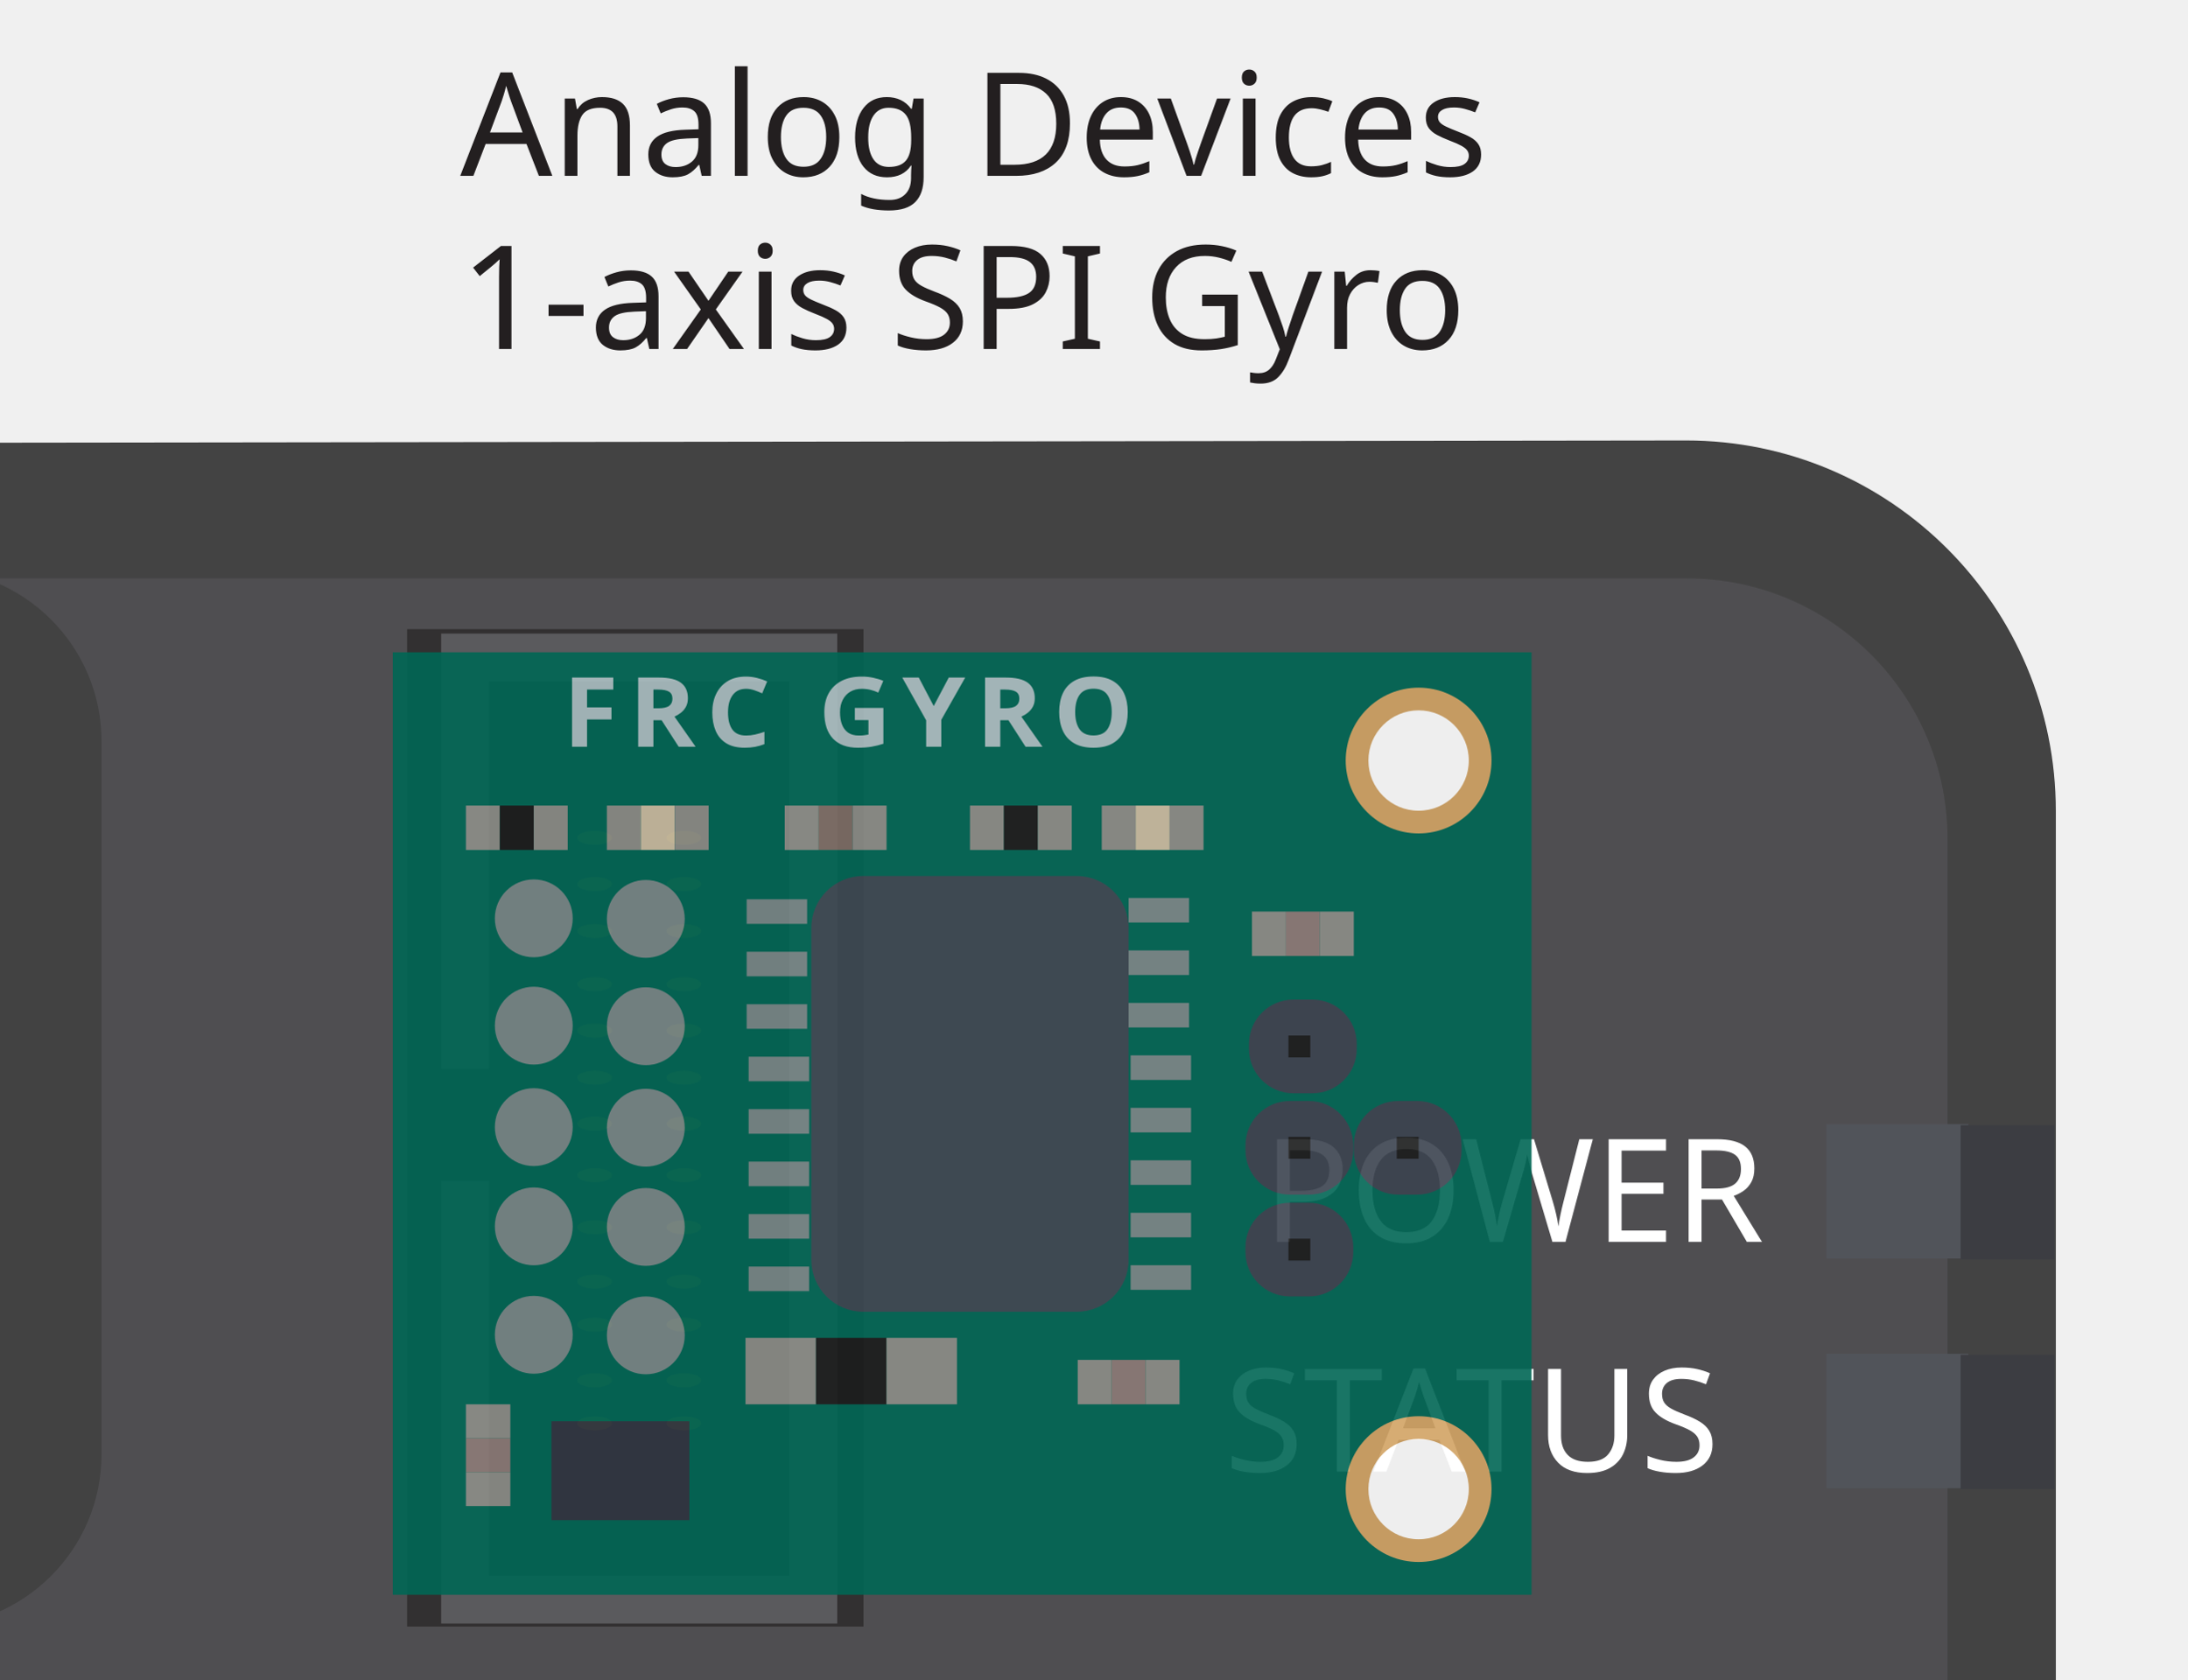
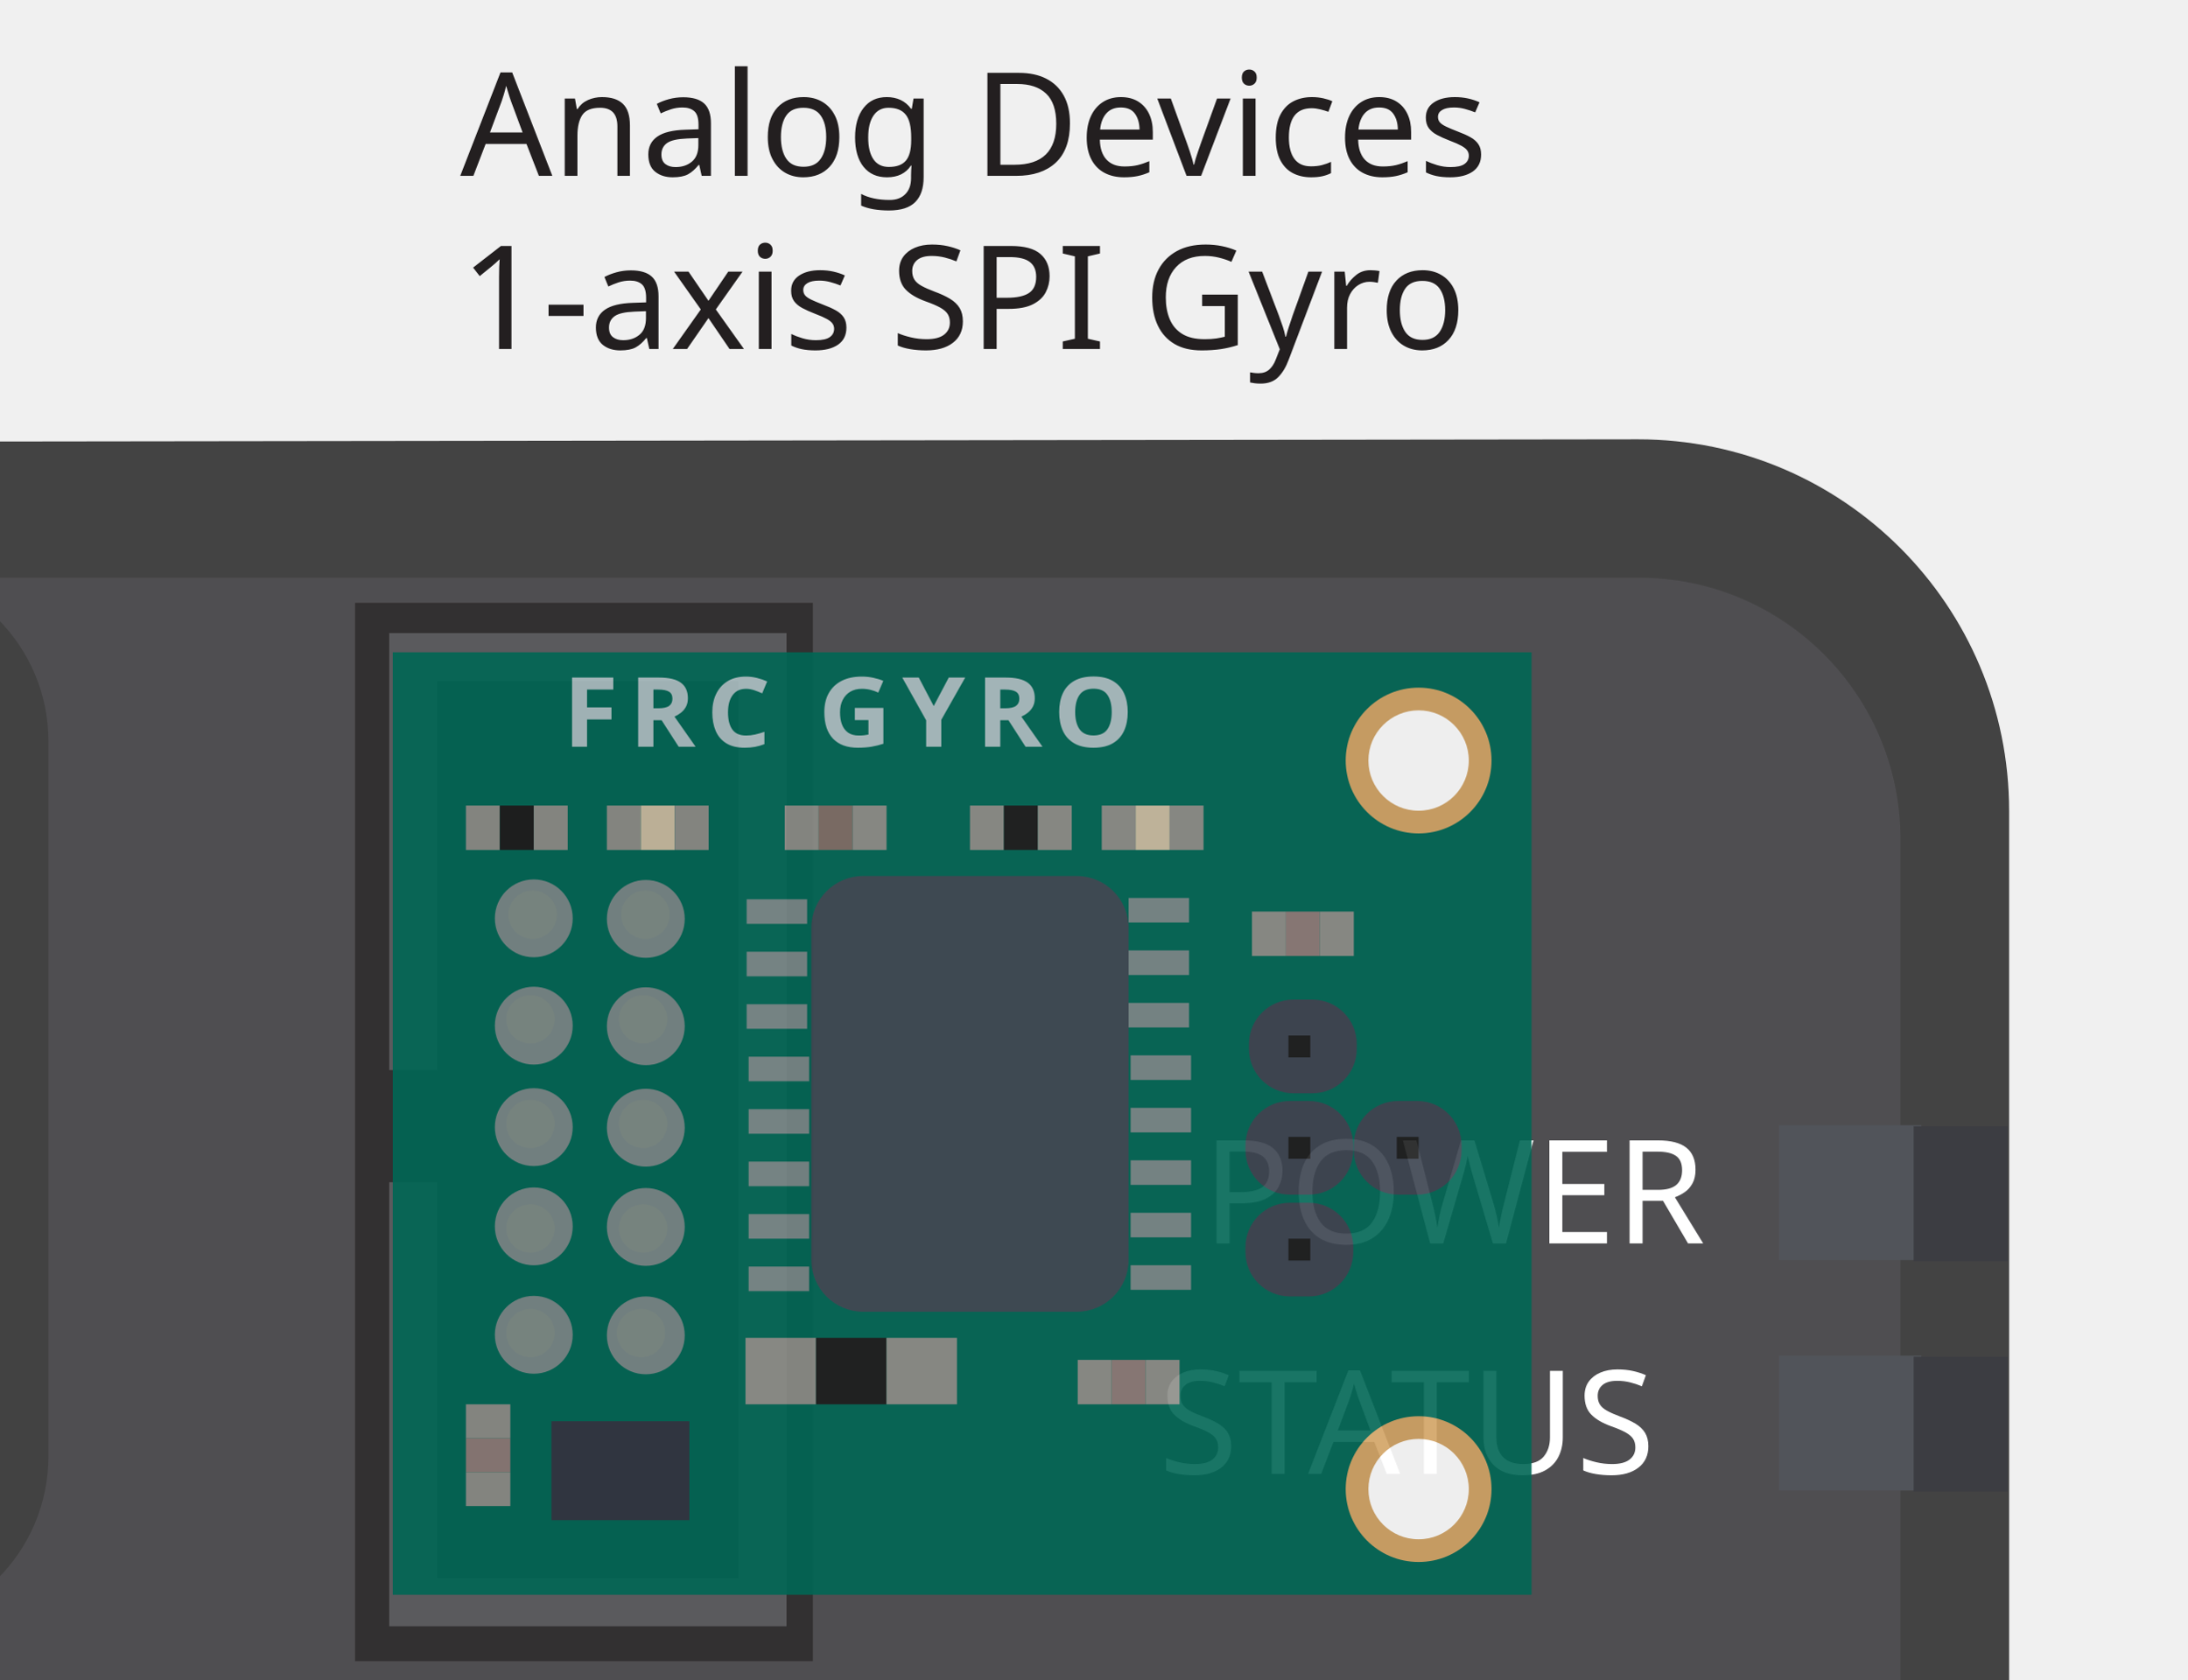
<svg xmlns="http://www.w3.org/2000/svg" viewBox="0 0 1212.432 931.488">
  <defs>
-     <style>.cls-1{fill:#434343;}.cls-2{fill:#4f4e51;}.cls-3{fill:#424242;}.cls-4{fill:#323031;}.cls-5{fill:#6a5f27;}.cls-6{fill:none;stroke:#5a5a5d;stroke-miterlimit:10;stroke-width:26.577px;}.cls-7{font-size:79.732px;}.cls-23,.cls-7{fill:#fff;}.cls-24,.cls-7{font-family:Verdana;}.cls-8{fill:#51545a;}.cls-9{fill:#3c3d42;}.cls-10{opacity:0.9;}.cls-11{fill:#006654;}.cls-12{fill:#3c4852;}.cls-13{fill:#788787;}.cls-14{fill:#8c8d87;}.cls-15{fill:#1b1c1c;}.cls-16{fill:#cabca1;}.cls-17{fill:#8c7a77;}.cls-18{fill:#7d6d65;}.cls-19{fill:#303541;}.cls-20{fill:#3b424f;}.cls-21{font-size:53.75px;fill:#abbfc2;font-family:Verdana-Bold, Verdana;font-weight:700;letter-spacing:0.107em;}.cls-22{fill:#d2a364;}.cls-24{font-size:80px;fill:#231f20;}</style>
+     <style>.cls-1{fill:#434343;}.cls-2{fill:#4f4e51;}.cls-3{fill:#424242;}.cls-4{fill:#323031;}.cls-5{fill:none;stroke:#5a5a5d;stroke-miterlimit:10;stroke-width:26.664px;}.cls-6{font-size:79.993px;}.cls-23,.cls-6{fill:#fff;}.cls-24,.cls-6{font-family:Verdana;}.cls-7{fill:#51545a;}.cls-8{fill:#3c3d42;}.cls-9{fill:#6a5f27;}.cls-10{opacity:0.9;}.cls-11{fill:#006654;}.cls-12{fill:#3c4852;}.cls-13{fill:#788787;}.cls-14{fill:#8c8d87;}.cls-15{fill:#1b1c1c;}.cls-16{fill:#cabca1;}.cls-17{fill:#8c7a77;}.cls-18{fill:#7d6d65;}.cls-19{fill:#303541;}.cls-20{fill:#3b424f;}.cls-21{font-size:53.75px;fill:#abbfc2;font-family:Verdana-Bold, Verdana;font-weight:700;letter-spacing:0.107em;}.cls-22{fill:#d2a364;}.cls-24{font-size:80px;fill:#231f20;}</style>
  </defs>
  <g id="Layer_1" data-name="Layer 1">
-     <path class="cls-1" d="M908.595,4045.745l-3431.207,4.569c-113.177,0-204.925-91.992-204.925-205.47V454.297c0-113.478,91.748-205.47,204.925-205.47l3457.342-4.569c113.177,0,204.925,91.992,204.925,205.47l0,3364.341c11.775,136.859-60.591,234.012-191.298,231.667" />
-     <rect class="cls-2" x="-2666.714" y="320.74" width="3746.334" height="3670.182" rx="144.5" />
-     <path class="cls-3" d="M-39.4,902.021H-1572.184a95.683,95.683,0,0,1-95.681-95.68V411.183a95.683,95.683,0,0,1,95.681-95.681H-39.4a95.683,95.683,0,0,1,95.68,95.681v395.158a95.683,95.683,0,0,1-95.68,95.68" />
-     <rect class="cls-4" x="225.688" y="348.897" width="253.006" height="553.121" />
-     <rect class="cls-4" x="274.632" y="365.365" width="159.416" height="514.579" />
-     <path class="cls-5" d="M369.441,789.385c0-2.149,4.308-3.886,9.627-3.886s9.637,1.737,9.637,3.886-4.318,3.888-9.637,3.888-9.627-1.737-9.627-3.888" />
-     <path class="cls-5" d="M319.967,789.385c0-2.149,4.308-3.886,9.637-3.886,5.319,0,9.638,1.737,9.638,3.886s-4.319,3.888-9.638,3.888c-5.329,0-9.637-1.737-9.637-3.888" />
-     <path class="cls-5" d="M369.441,765.472c0-2.149,4.308-3.886,9.627-3.886s9.637,1.737,9.637,3.886-4.318,3.888-9.637,3.888-9.627-1.737-9.627-3.888" />
-     <path class="cls-5" d="M319.967,765.472c0-2.149,4.308-3.886,9.637-3.886,5.319,0,9.638,1.737,9.638,3.886s-4.319,3.888-9.638,3.888c-5.329,0-9.637-1.737-9.637-3.888" />
-     <path class="cls-5" d="M369.441,734.611c0-2.149,4.308-3.886,9.627-3.886s9.637,1.737,9.637,3.886-4.318,3.888-9.637,3.888-9.627-1.737-9.627-3.888" />
-     <path class="cls-5" d="M319.967,734.611c0-2.149,4.308-3.886,9.637-3.886,5.319,0,9.638,1.737,9.638,3.886s-4.319,3.888-9.638,3.888c-5.329,0-9.637-1.737-9.637-3.888" />
-     <path class="cls-5" d="M369.441,710.698c0-2.149,4.308-3.886,9.627-3.886s9.637,1.737,9.637,3.886-4.318,3.888-9.637,3.888-9.627-1.737-9.627-3.888" />
-     <path class="cls-5" d="M319.967,710.698c0-2.149,4.308-3.886,9.637-3.886,5.319,0,9.638,1.737,9.638,3.886s-4.319,3.888-9.638,3.888c-5.329,0-9.637-1.737-9.637-3.888" />
-     <path class="cls-5" d="M369.441,680.612c0-2.149,4.308-3.886,9.627-3.886s9.637,1.737,9.637,3.886S384.388,684.5,379.069,684.5s-9.627-1.737-9.627-3.888" />
-     <path class="cls-5" d="M319.967,680.612c0-2.149,4.308-3.886,9.637-3.886,5.319,0,9.638,1.737,9.638,3.886s-4.319,3.888-9.638,3.888c-5.329,0-9.637-1.737-9.637-3.888" />
-     <path class="cls-5" d="M369.441,651.744c0-2.149,4.308-3.886,9.627-3.886s9.637,1.737,9.637,3.886-4.318,3.888-9.637,3.888-9.627-1.737-9.627-3.888" />
-     <path class="cls-5" d="M319.967,651.744c0-2.149,4.308-3.886,9.637-3.886,5.319,0,9.638,1.737,9.638,3.886s-4.319,3.888-9.638,3.888c-5.329,0-9.637-1.737-9.637-3.888" />
-     <path class="cls-5" d="M369.441,623.163c0-2.139,4.308-3.886,9.627-3.886s9.637,1.748,9.637,3.886c0,2.15-4.318,3.888-9.637,3.888s-9.627-1.737-9.627-3.888" />
-     <path class="cls-5" d="M319.967,623.163c0-2.139,4.308-3.886,9.637-3.886,5.319,0,9.638,1.748,9.638,3.886,0,2.15-4.319,3.888-9.638,3.888-5.329,0-9.637-1.737-9.637-3.888" />
-     <path class="cls-5" d="M369.441,597.65c0-2.149,4.308-3.886,9.627-3.886,5.329,0,9.648,1.737,9.648,3.886,0,2.14-4.319,3.888-9.648,3.888-5.319,0-9.627-1.748-9.627-3.888" />
-     <path class="cls-5" d="M319.976,597.65c0-2.149,4.308-3.886,9.627-3.886s9.637,1.737,9.637,3.886c0,2.14-4.318,3.888-9.637,3.888s-9.627-1.748-9.627-3.888" />
-     <path class="cls-5" d="M369.441,571.513c0-2.149,4.308-3.886,9.627-3.886s9.648,1.737,9.648,3.886-4.329,3.888-9.648,3.888-9.627-1.737-9.627-3.888" />
-     <path class="cls-5" d="M319.967,571.513c0-2.149,4.318-3.886,9.637-3.886s9.638,1.737,9.638,3.886-4.319,3.888-9.638,3.888-9.637-1.737-9.637-3.888" />
-     <path class="cls-5" d="M369.441,545.77c0-2.149,4.308-3.886,9.627-3.886s9.637,1.737,9.637,3.886-4.318,3.888-9.637,3.888-9.627-1.737-9.627-3.888" />
-     <path class="cls-5" d="M319.967,545.77c0-2.149,4.308-3.886,9.637-3.886,5.319,0,9.638,1.737,9.638,3.886s-4.319,3.888-9.638,3.888c-5.329,0-9.637-1.737-9.637-3.888" />
-     <path class="cls-5" d="M369.441,516.317c0-2.139,4.308-3.886,9.627-3.886s9.648,1.748,9.648,3.886c0,2.151-4.329,3.888-9.648,3.888s-9.627-1.737-9.627-3.888" />
-     <path class="cls-5" d="M319.967,516.317c0-2.139,4.318-3.886,9.637-3.886s9.638,1.748,9.638,3.886c0,2.151-4.319,3.888-9.638,3.888s-9.637-1.737-9.637-3.888" />
-     <path class="cls-5" d="M369.441,490.286c0-2.149,4.308-3.886,9.627-3.886s9.637,1.737,9.637,3.886-4.318,3.888-9.637,3.888-9.627-1.737-9.627-3.888" />
-     <path class="cls-5" d="M319.967,490.286c0-2.149,4.308-3.886,9.637-3.886,5.319,0,9.638,1.737,9.638,3.886s-4.319,3.888-9.638,3.888c-5.329,0-9.637-1.737-9.637-3.888" />
-     <path class="cls-5" d="M369.441,464.59c0-2.149,4.308-3.886,9.627-3.886s9.648,1.737,9.648,3.886-4.329,3.888-9.648,3.888-9.627-1.737-9.627-3.888" />
-     <path class="cls-5" d="M319.967,464.59c0-2.139,4.318-3.886,9.637-3.886s9.638,1.748,9.638,3.886c0,2.151-4.319,3.888-9.638,3.888s-9.637-1.737-9.637-3.888" />
-     <polyline class="cls-6" points="257.85 654.888 257.85 887.038 450.831 887.038 450.831 364.637 257.85 364.637 257.85 592.891" />
-     <text class="cls-7" transform="translate(700.1586 688.6891)">POWER</text>
-     <rect class="cls-8" x="1012.478" y="623.373" width="78.683" height="74.518" />
-     <rect class="cls-9" x="1086.889" y="623.958" width="52.03" height="74.518" />
-     <text class="cls-7" transform="translate(678.7836 816.0719)">STATUS</text>
-     <rect class="cls-8" x="1012.478" y="750.763" width="78.683" height="74.518" />
-     <rect class="cls-9" x="1086.889" y="751.348" width="52.03" height="74.518" />
+     <path class="cls-1" d="M881.95,4057.561l-3442.44,4.584c-113.547,0-205.596-92.293-205.596-206.143V454.356c0-113.85,92.048-206.143,205.596-206.143L908.171,243.629c113.547,0,205.596,92.293,205.596,206.143V3825.128c11.813,137.307-60.789,234.778-191.924,232.426" />
+     <rect class="cls-2" x="-2705.064" y="320.363" width="3758.599" height="3682.198" rx="144.973" />
+     <path class="cls-3" d="M-69.148,903.546H-1606.951a95.996,95.996,0,0,1-95.994-95.993V411.102a95.997,95.997,0,0,1,95.994-95.994H-69.148a95.996,95.996,0,0,1,95.993,95.994V807.553a95.996,95.996,0,0,1-95.993,95.993" />
+     <rect class="cls-4" x="196.807" y="334.287" width="253.834" height="586.898" />
+     <rect class="cls-4" x="245.912" y="365.134" width="159.938" height="516.264" />
+     <polyline class="cls-5" points="229.075 655.604 229.075 888.514 422.687 888.514 422.687 364.403 229.075 364.403 229.075 593.404" />
+     <text class="cls-6" transform="translate(666.6637 689.523)">POWER</text>
+     <rect class="cls-7" x="986.173" y="623.986" width="78.941" height="74.762" />
+     <rect class="cls-8" x="1060.827" y="624.573" width="52.2" height="74.762" />
+     <text class="cls-6" transform="translate(642.3531 817.3267)">STATUS</text>
+     <rect class="cls-7" x="986.173" y="751.793" width="78.941" height="74.762" />
+     <rect class="cls-8" x="1060.827" y="752.38" width="52.2" height="74.762" />
+     <path class="cls-9" d="M308.691,507.263a13.412,13.412,0,1,1-13.412-13.41,13.406,13.406,0,0,1,13.412,13.41" />
+     <path class="cls-9" d="M371.126,507.263a13.406,13.406,0,1,1-13.402-13.41,13.397,13.397,0,0,1,13.402,13.41" />
+     <path class="cls-9" d="M307.459,565.266a13.412,13.412,0,1,1-13.412-13.41,13.406,13.406,0,0,1,13.412,13.41" />
+     <path class="cls-9" d="M369.894,565.266a13.406,13.406,0,1,1-13.402-13.41,13.397,13.397,0,0,1,13.402,13.41" />
+     <path class="cls-9" d="M307.459,623.27a13.412,13.412,0,1,1-13.412-13.41,13.406,13.406,0,0,1,13.412,13.41" />
+     <path class="cls-9" d="M369.894,623.27a13.406,13.406,0,1,1-13.402-13.41,13.397,13.397,0,0,1,13.402,13.41" />
+     <path class="cls-9" d="M307.459,681.273a13.412,13.412,0,1,1-13.412-13.41,13.406,13.406,0,0,1,13.412,13.41" />
+     <path class="cls-9" d="M369.894,681.273a13.406,13.406,0,1,1-13.402-13.41,13.397,13.397,0,0,1,13.402,13.41" />
+     <path class="cls-9" d="M307.459,739.276a13.412,13.412,0,1,1-13.412-13.41,13.406,13.406,0,0,1,13.412,13.41" />
+     <path class="cls-9" d="M368.749,739.276a13.406,13.406,0,1,1-13.402-13.41,13.397,13.397,0,0,1,13.402,13.41" />
    <g class="cls-10">
      <rect class="cls-11" x="217.742" y="361.726" width="631.268" height="522.646" />
      <rect class="cls-12" x="449.743" y="485.782" width="175.903" height="241.657" rx="28.8" />
      <rect class="cls-13" x="413.907" y="498.691" width="33.517" height="13.628" />
      <rect class="cls-13" x="413.907" y="527.788" width="33.517" height="13.628" />
      <rect class="cls-13" x="413.907" y="556.886" width="33.517" height="13.628" />
      <rect class="cls-13" x="415.012" y="585.983" width="33.517" height="13.628" />
      <rect class="cls-13" x="415.012" y="615.08" width="33.517" height="13.628" />
      <rect class="cls-13" x="415.012" y="644.177" width="33.517" height="13.628" />
      <rect class="cls-13" x="415.012" y="673.274" width="33.517" height="13.628" />
      <rect class="cls-13" x="415.012" y="702.371" width="33.517" height="13.628" />
      <rect class="cls-13" x="625.646" y="497.957" width="33.517" height="13.628" />
      <rect class="cls-13" x="625.646" y="527.054" width="33.517" height="13.628" />
      <rect class="cls-13" x="625.646" y="556.151" width="33.517" height="13.628" />
      <rect class="cls-13" x="626.751" y="585.248" width="33.517" height="13.628" />
      <rect class="cls-13" x="626.751" y="614.345" width="33.517" height="13.628" />
      <rect class="cls-13" x="626.751" y="643.442" width="33.517" height="13.628" />
      <rect class="cls-13" x="626.751" y="672.539" width="33.517" height="13.628" />
      <rect class="cls-13" x="626.751" y="701.637" width="33.517" height="13.628" />
      <rect class="cls-14" x="413.269" y="741.874" width="39.074" height="36.876" />
      <rect class="cls-15" x="452.343" y="741.874" width="39.074" height="36.876" />
      <rect class="cls-14" x="491.417" y="741.874" width="39.074" height="36.876" />
      <rect class="cls-14" x="336.408" y="446.713" width="18.811" height="24.634" />
      <rect class="cls-16" x="355.219" y="446.713" width="18.811" height="24.634" />
      <rect class="cls-14" x="374.03" y="446.713" width="18.811" height="24.634" />
      <rect class="cls-14" x="258.276" y="446.713" width="18.811" height="24.634" />
      <rect class="cls-15" x="277.087" y="446.713" width="18.811" height="24.634" />
      <rect class="cls-14" x="295.899" y="446.713" width="18.811" height="24.634" />
      <rect class="cls-14" x="597.429" y="754.116" width="18.811" height="24.634" />
      <rect class="cls-17" x="616.241" y="754.116" width="18.811" height="24.634" />
      <rect class="cls-14" x="635.052" y="754.116" width="18.811" height="24.634" />
      <rect class="cls-14" x="435.025" y="446.713" width="18.811" height="24.634" />
      <rect class="cls-18" x="453.837" y="446.713" width="18.811" height="24.634" />
      <rect class="cls-14" x="472.648" y="446.713" width="18.811" height="24.634" />
      <rect class="cls-14" x="537.695" y="446.713" width="18.811" height="24.634" />
      <rect class="cls-15" x="556.506" y="446.713" width="18.811" height="24.634" />
      <rect class="cls-14" x="575.317" y="446.713" width="18.811" height="24.634" />
      <rect class="cls-14" x="610.745" y="446.713" width="18.811" height="24.634" />
      <rect class="cls-16" x="629.557" y="446.713" width="18.811" height="24.634" />
      <rect class="cls-14" x="648.368" y="446.713" width="18.811" height="24.634" />
      <rect class="cls-14" x="261.187" y="813.461" width="18.811" height="24.634" transform="translate(-555.1854 1096.371) rotate(-90)" />
      <rect class="cls-17" x="261.187" y="794.65" width="18.811" height="24.634" transform="translate(-536.3741 1077.56) rotate(-90)" />
      <rect class="cls-14" x="261.187" y="775.839" width="18.811" height="24.634" transform="translate(-517.5629 1058.749) rotate(-90)" />
      <rect class="cls-14" x="694.034" y="505.505" width="18.811" height="24.634" />
      <rect class="cls-17" x="712.845" y="505.505" width="18.811" height="24.634" />
      <rect class="cls-14" x="731.657" y="505.505" width="18.811" height="24.634" />
      <rect class="cls-19" x="305.692" y="788.156" width="76.453" height="54.85" />
      <circle class="cls-13" cx="295.899" cy="509.264" r="21.586" />
      <circle class="cls-13" cx="295.899" cy="568.768" r="21.586" />
      <circle class="cls-13" cx="295.899" cy="625.048" r="21.586" />
      <circle class="cls-13" cx="295.899" cy="680.088" r="21.586" />
      <circle class="cls-13" cx="295.899" cy="740.212" r="21.586" />
      <circle class="cls-13" cx="357.994" cy="509.574" r="21.586" />
      <circle class="cls-13" cx="357.994" cy="569.078" r="21.586" />
      <circle class="cls-13" cx="357.994" cy="625.359" r="21.586" />
      <circle class="cls-13" cx="357.994" cy="680.398" r="21.586" />
      <circle class="cls-13" cx="357.994" cy="740.523" r="21.586" />
      <rect class="cls-20" x="692.375" y="554.327" width="59.752" height="51.943" rx="24.601" />
      <rect class="cls-20" x="690.429" y="610.553" width="59.752" height="51.943" rx="24.601" />
      <rect class="cls-20" x="690.429" y="666.993" width="59.752" height="51.943" rx="24.601" />
      <rect class="cls-20" x="750.468" y="610.553" width="59.752" height="51.943" rx="24.601" />
      <rect class="cls-15" x="714.239" y="574.233" width="12.132" height="12.132" />
      <rect class="cls-15" x="714.239" y="630.458" width="12.132" height="12.132" />
      <rect class="cls-15" x="714.239" y="686.899" width="12.132" height="12.132" />
      <rect class="cls-15" x="774.278" y="630.458" width="12.132" height="12.132" />
      <text class="cls-21" transform="translate(312.0687 414.1149) scale(1.04 1)">FRC GYRO</text>
      <circle class="cls-22" cx="786.409" cy="421.749" r="40.421" />
      <circle class="cls-23" cx="786.409" cy="421.749" r="27.829" />
      <circle class="cls-22" cx="786.409" cy="825.778" r="40.421" />
      <circle class="cls-23" cx="786.409" cy="825.778" r="27.829" />
    </g>
    <text class="cls-24" transform="translate(255.1312 97.5211)">Analog Devices <tspan x="0" y="96">1-axis SPI Gyro</tspan>
    </text>
  </g>
</svg>
